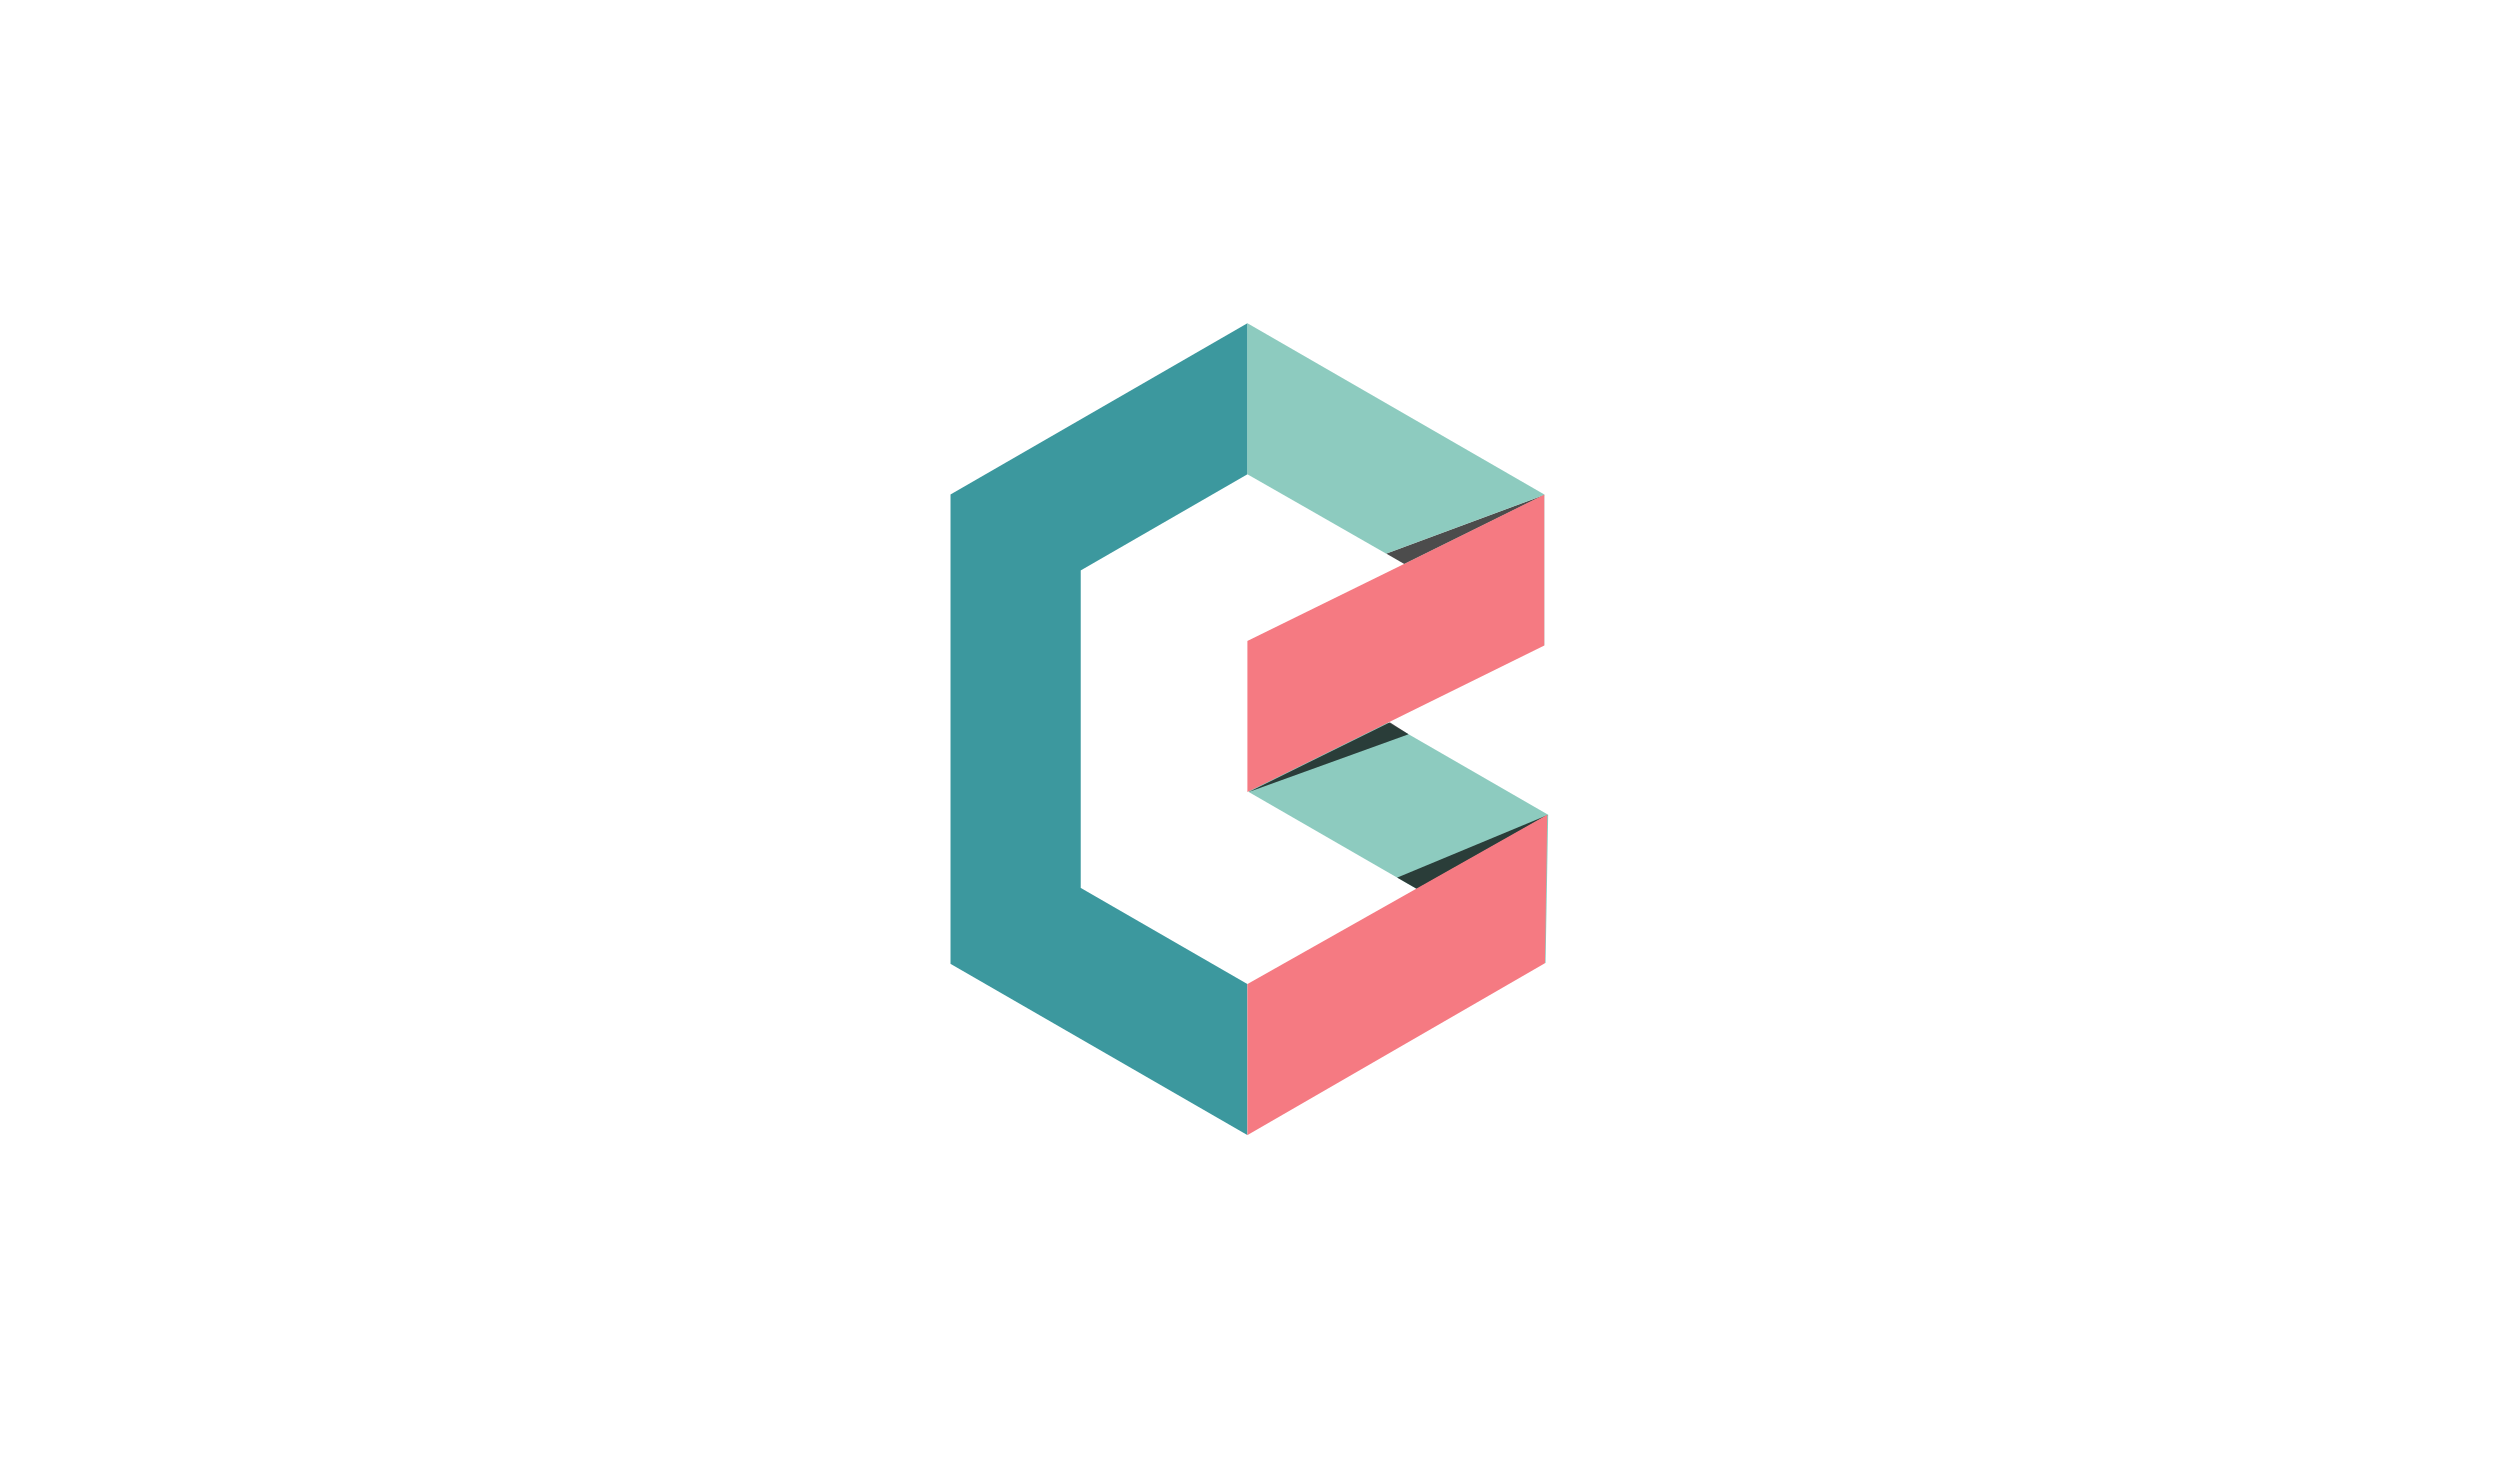
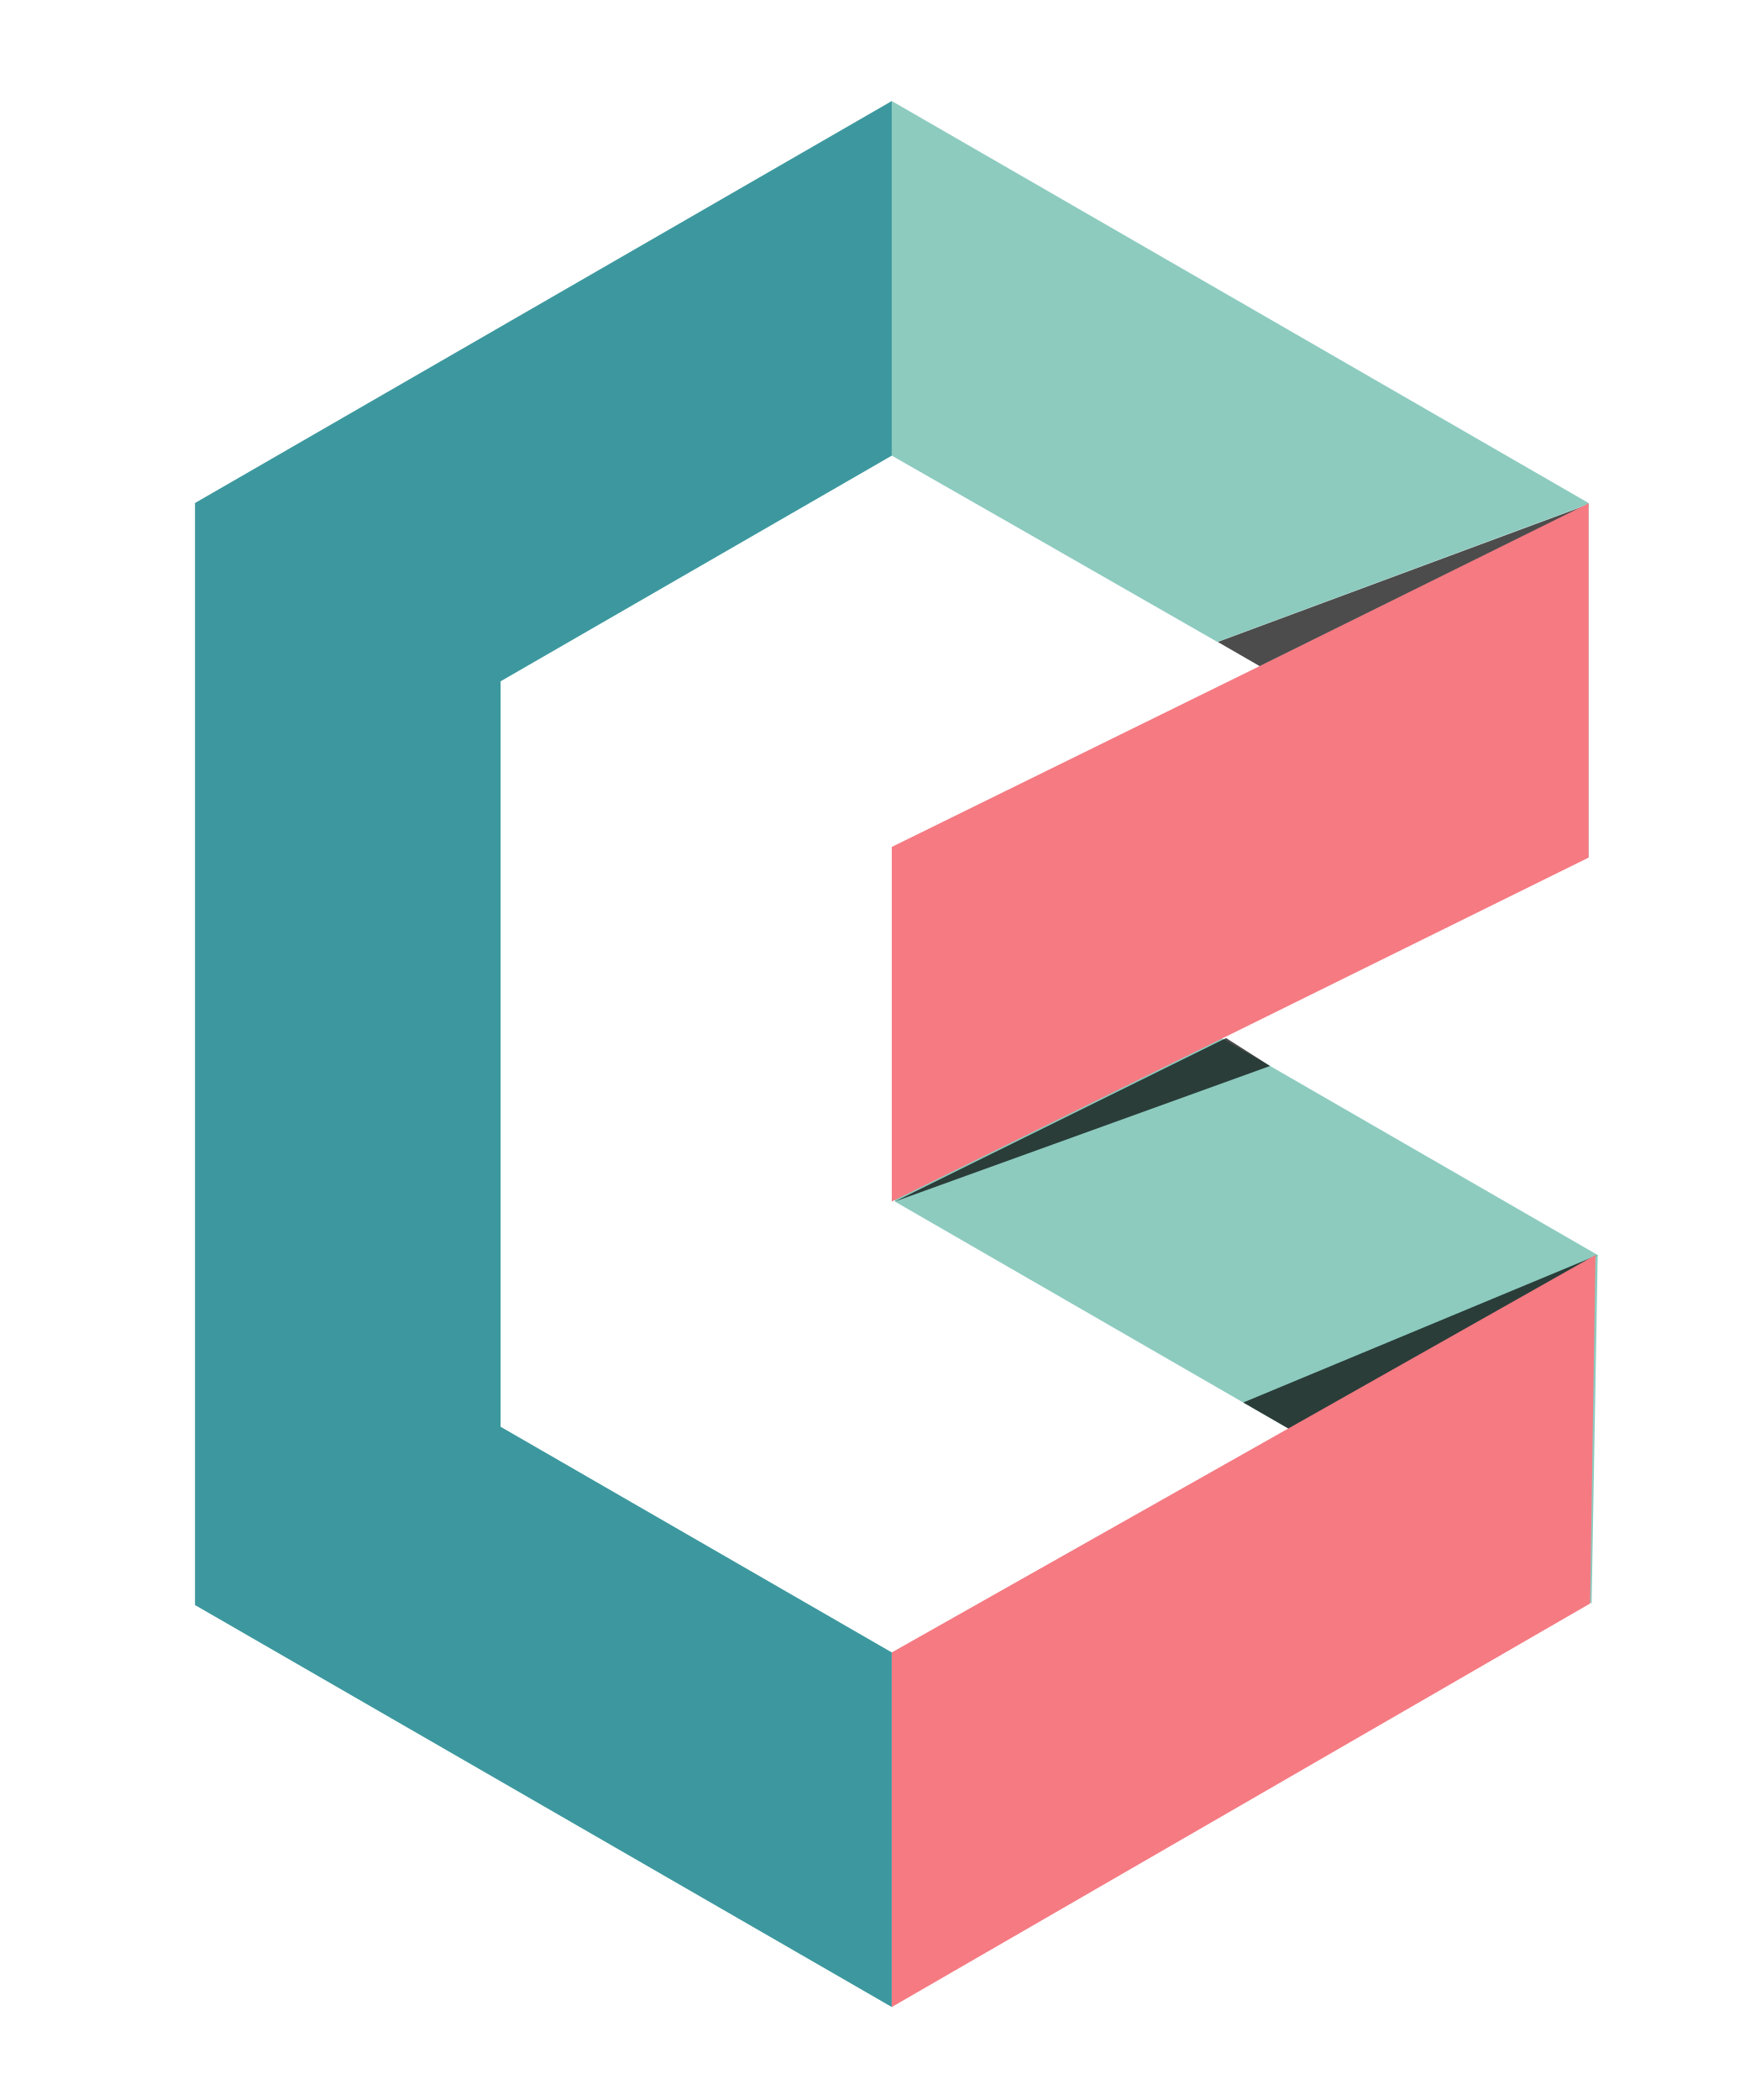
- <svg xmlns="http://www.w3.org/2000/svg" version="1.1" id="Layer_1" x="0px" y="0px" width="960px" height="560px" viewBox="0 0 960 560" enable-background="new 0 0 960 560" xml:space="preserve">
+ <svg xmlns="http://www.w3.org/2000/svg" version="1.1" id="Layer_1" x="0px" y="0px" width="287.985px" height="343.482px" viewBox="0 0 287.985 343.482" enable-background="new 0 0 287.985 343.482" xml:space="preserve">
  <g>
-     <polygon opacity="0.7" fill="#5DB5A4" points="594.5,312.875 593.5,369.875 479.5,304.125 480.5,247.125  " />
-     <polygon fill="#3C989E" points="415,219.035 415,340.965 479,377.875 479,435.875 365,370.125 365,189.875 479,124.125    479,182.125  " />
-     <polygon opacity="0.7" points="593.23,190.005 539.3,216.615 532.33,212.595  " />
-     <polygon opacity="0.7" points="594.5,312.875 544.081,341.372 536.5,337  " />
-     <polygon opacity="0.7" points="479.5,304.125 540.887,281.953 533.697,277.383  " />
-     <polygon opacity="0.7" fill="#5DB5A4" points="593,189.875 593,247.875 539.05,216.615 593.105,190.005 532.268,212.595    501.669,195.075 479,182.125 479,124.125 557.02,169.125  " />
-     <polygon fill="#F57A82" points="593.25,369.875 594.125,312.875 479,377.875 479,435.875  " />
-     <polygon fill="#F57A82" points="593,189.875 593,247.875 479,304.125 479,246.125 539.05,216.615 592.855,190.005  " />
+     <polygon opacity="0.7" fill="#5DB5A4" points="261.402,205.275 260.402,262.275 146.402,196.525 147.402,139.525  " />
+     <polygon fill="#3C989E" points="81.902,111.436 81.902,233.365 145.902,270.275 145.902,328.275 31.902,262.525 31.902,82.275    145.902,16.525 145.902,74.525  " />
+     <polygon opacity="0.7" points="260.133,82.405 206.202,109.016 199.232,104.996  " />
+     <polygon opacity="0.7" points="261.402,205.275 210.983,233.772 203.402,229.4  " />
+     <polygon opacity="0.7" points="146.402,196.525 207.789,174.354 200.6,169.784  " />
+     <polygon opacity="0.7" fill="#5DB5A4" points="259.902,82.275 259.902,140.275 205.952,109.016 260.008,82.405 199.17,104.996    168.571,87.476 145.902,74.525 145.902,16.525 223.922,61.525  " />
+     <polygon fill="#F57A82" points="260.152,262.275 261.027,205.275 145.902,270.275 145.902,328.275  " />
+     <polygon fill="#F57A82" points="259.902,82.275 259.902,140.275 145.902,196.525 145.902,138.525 205.952,109.016 259.758,82.405     " />
  </g>
</svg>
